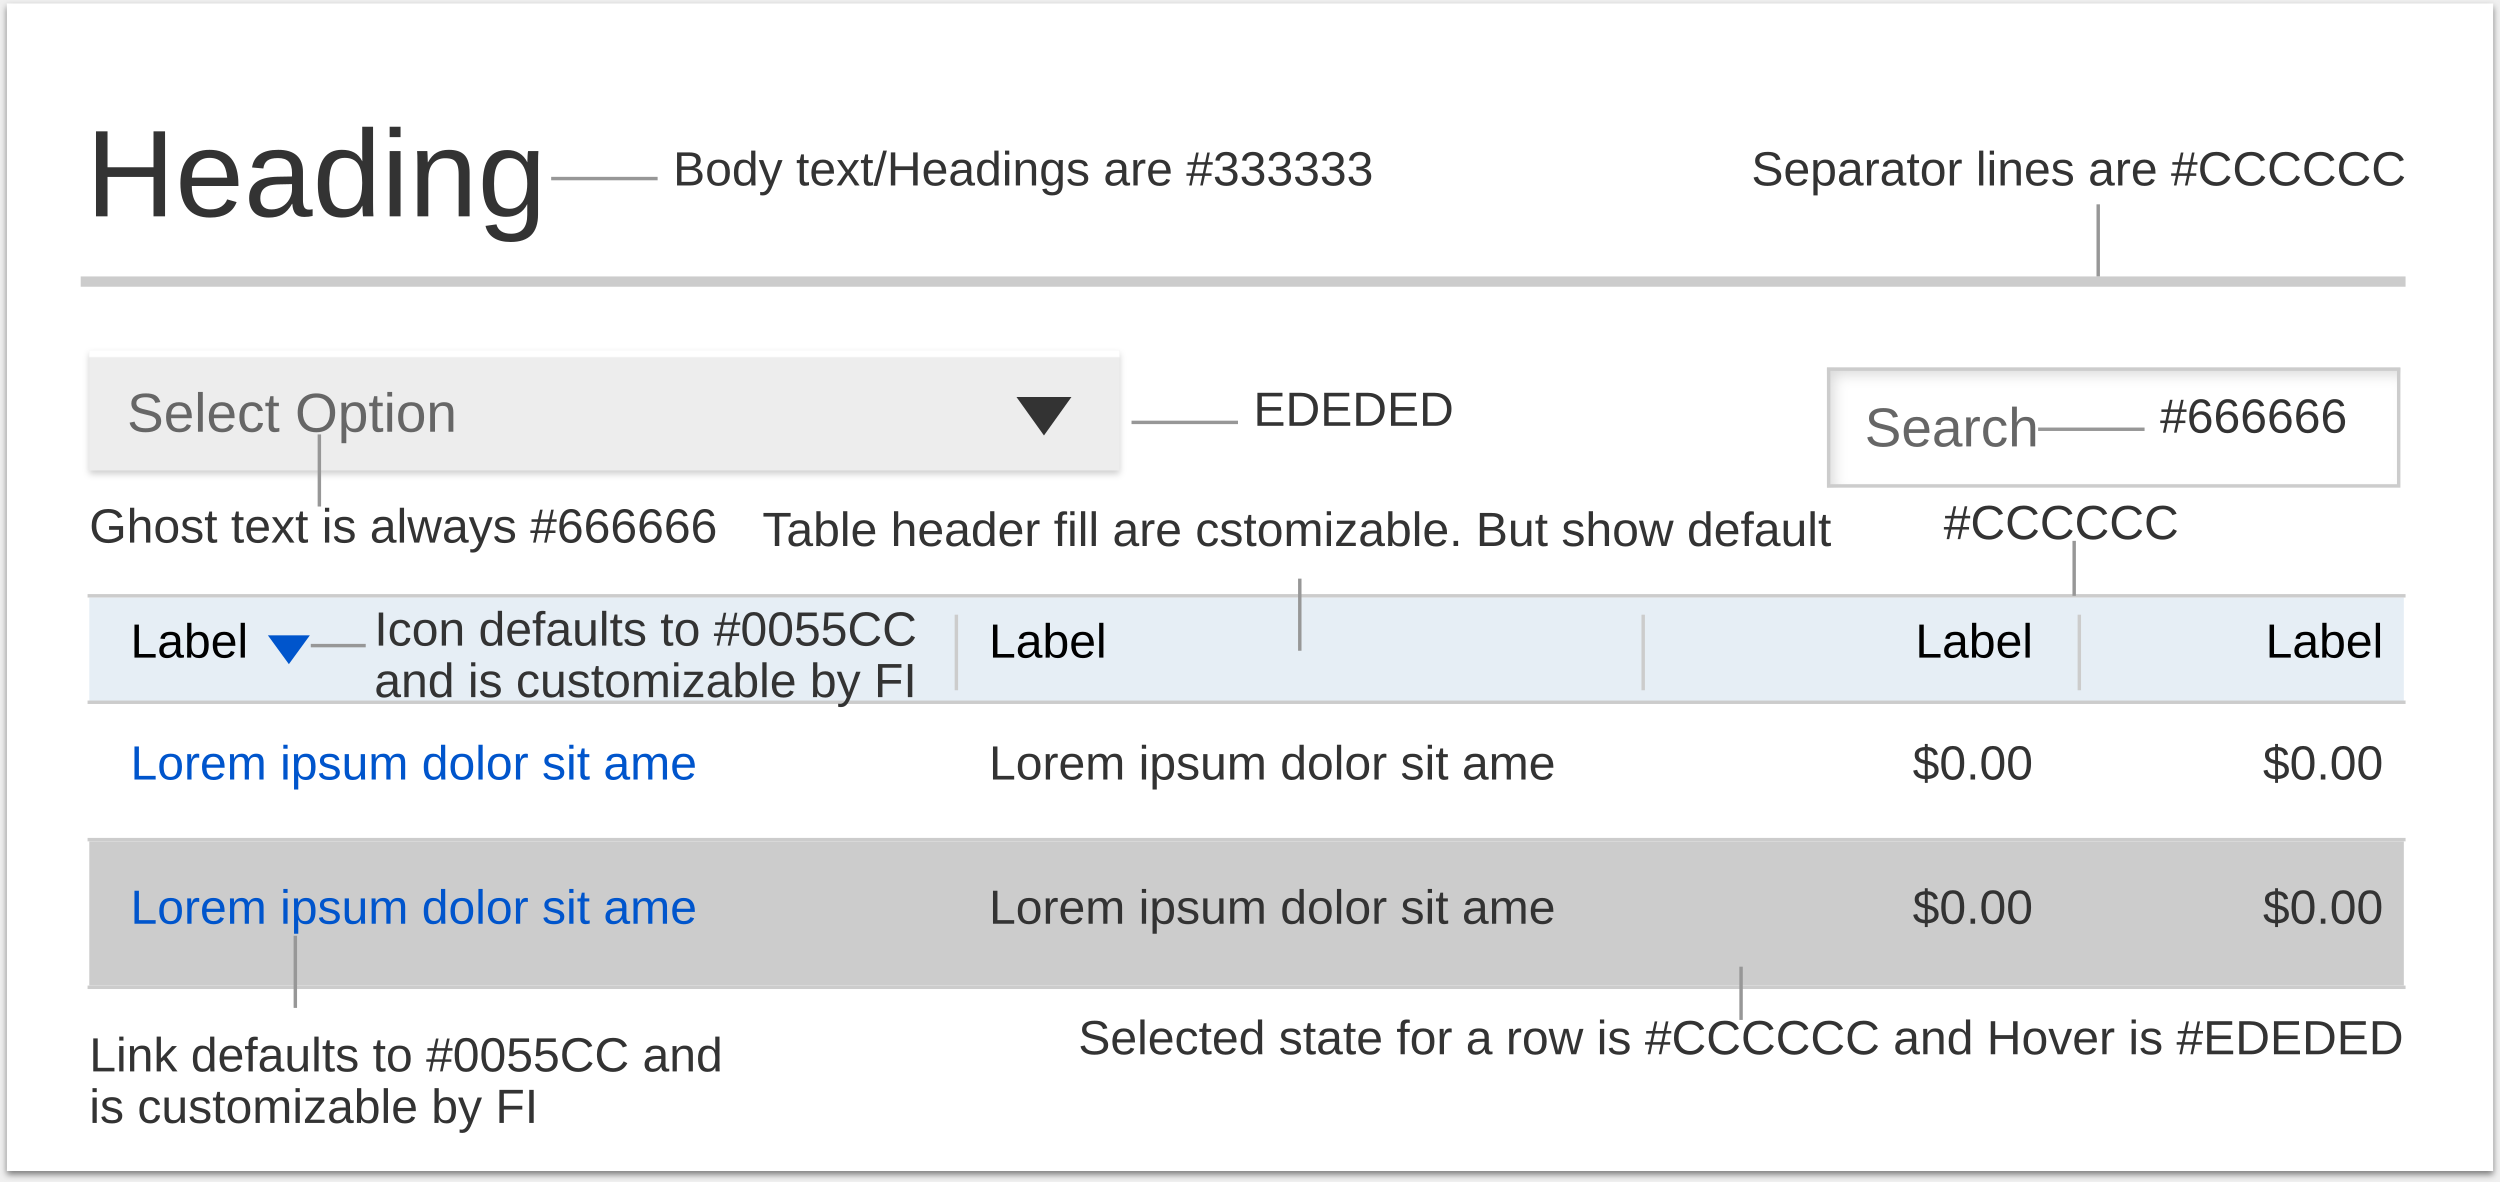
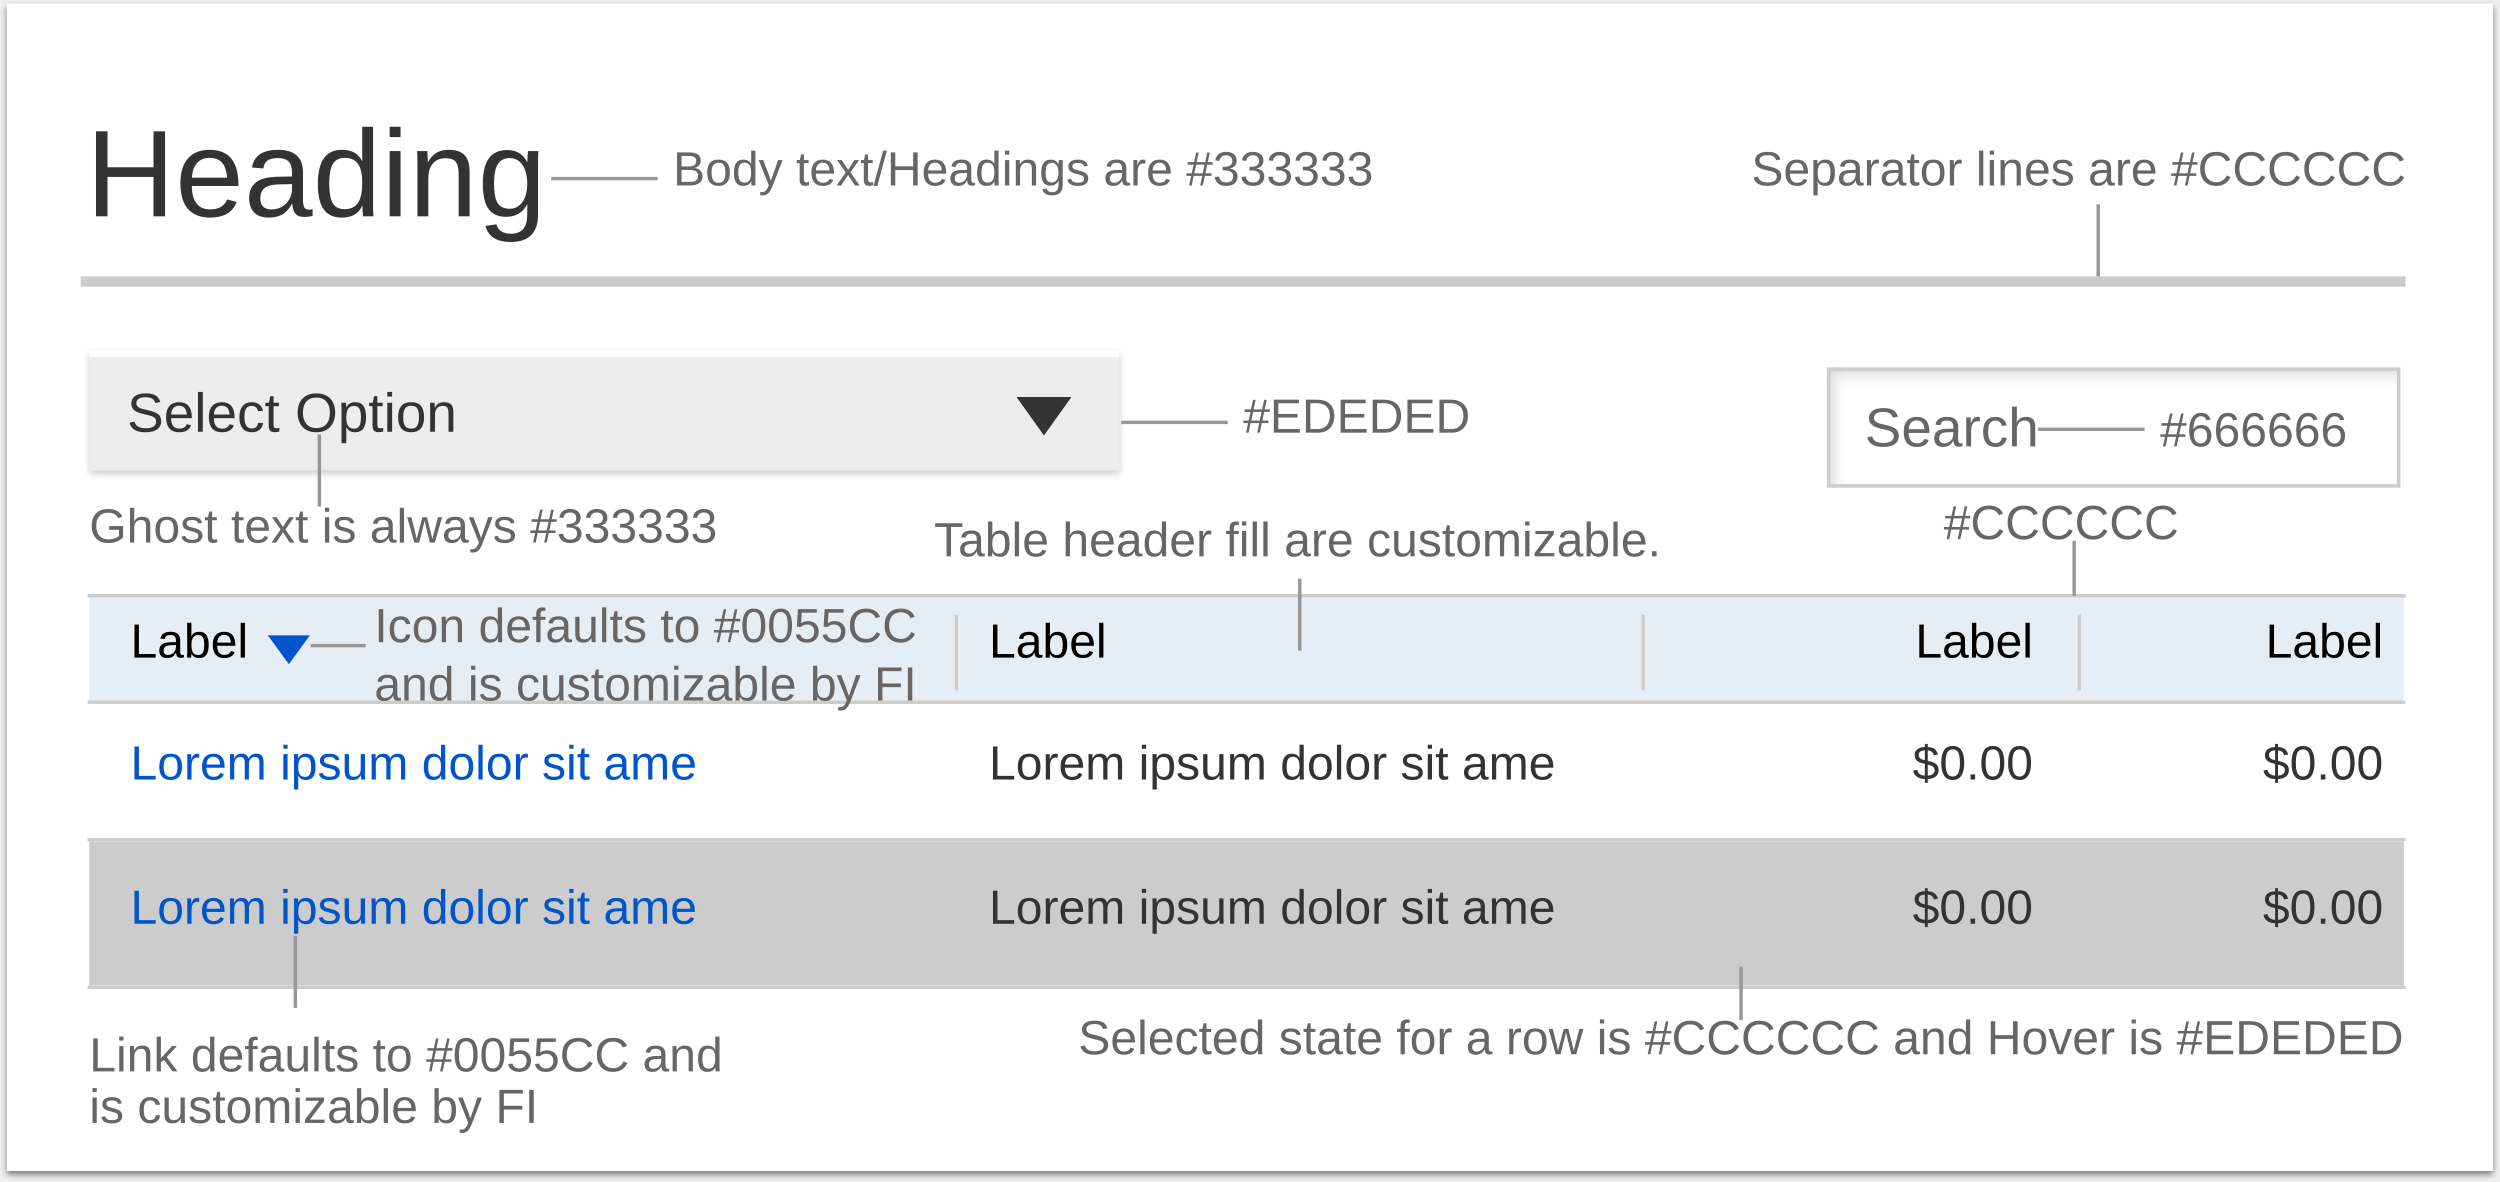
<svg xmlns="http://www.w3.org/2000/svg" xmlns:xlink="http://www.w3.org/1999/xlink" width="728px" height="344px" viewBox="0 0 728 344" version="1.1">
  <defs>
    <rect id="path-1" x="0" y="0" width="724" height="340" />
    <filter x="-50%" y="-50%" width="200%" height="200%" filterUnits="objectBoundingBox" id="filter-2">
      <feOffset dx="0" dy="1" in="SourceAlpha" result="shadowOffsetOuter1" />
      <feGaussianBlur stdDeviation="1" in="shadowOffsetOuter1" result="shadowBlurOuter1" />
      <feColorMatrix values="0 0 0 0 0   0 0 0 0 0   0 0 0 0 0  0 0 0 0.5 0" type="matrix" in="shadowBlurOuter1" />
    </filter>
    <rect id="path-3" x="0" y="0" width="300" height="35" />
    <filter x="-50%" y="-50%" width="200%" height="200%" filterUnits="objectBoundingBox" id="filter-4">
      <feOffset dx="0" dy="1" in="SourceAlpha" result="shadowOffsetOuter1" />
      <feGaussianBlur stdDeviation="1" in="shadowOffsetOuter1" result="shadowBlurOuter1" />
      <feColorMatrix values="0 0 0 0 0   0 0 0 0 0   0 0 0 0 0  0 0 0 0.196 0" type="matrix" in="shadowBlurOuter1" />
    </filter>
    <filter x="-50%" y="-50%" width="200%" height="200%" filterUnits="objectBoundingBox" id="filter-5">
      <feOffset dx="0" dy="2" in="SourceAlpha" result="shadowOffsetInner1" />
      <feComposite in="shadowOffsetInner1" in2="SourceAlpha" operator="arithmetic" k2="-1" k3="1" result="shadowInnerInner1" />
      <feColorMatrix values="0 0 0 0 1   0 0 0 0 1   0 0 0 0 1  0 0 0 1 0" type="matrix" in="shadowInnerInner1" />
    </filter>
    <rect id="path-6" x="0" y="0" width="167" height="35" />
    <filter x="-50%" y="-50%" width="200%" height="200%" filterUnits="objectBoundingBox" id="filter-7">
      <feGaussianBlur stdDeviation="2" in="SourceAlpha" result="shadowBlurInner1" />
      <feOffset dx="2" dy="2" in="shadowBlurInner1" result="shadowOffsetInner1" />
      <feComposite in="shadowOffsetInner1" in2="SourceAlpha" operator="arithmetic" k2="-1" k3="1" result="shadowInnerInner1" />
      <feColorMatrix values="0 0 0 0 0   0 0 0 0 0   0 0 0 0 0  0 0 0 0.15 0" type="matrix" in="shadowInnerInner1" />
    </filter>
    <mask id="mask-8" maskContentUnits="userSpaceOnUse" maskUnits="objectBoundingBox" x="0" y="0" width="167" height="35" fill="white">
      <use xlink:href="#path-6" />
    </mask>
  </defs>
  <g id="Style-section" stroke="none" stroke-width="1" fill="none" fill-rule="evenodd">
    <g id="Style-Color" transform="translate(-245, -454)">
      <g id="primary-color-example" transform="translate(245, 213)">
        <g id="style-color" transform="translate(2, 242)">
          <g id="Rectangle-4">
            <use fill="black" fill-opacity="1" filter="url(#filter-2)" xlink:href="#path-1" />
            <use fill="#FFFFFF" fill-rule="evenodd" xlink:href="#path-1" />
          </g>
          <rect id="Rectangle-81" fill-opacity="0.1" fill="#005496" x="24" y="173" width="674" height="31" />
          <rect id="Rectangle-81" fill="#CCCCCC" x="24" y="244" width="674" height="42" />
          <path d="M24,172.5 L698,172.5" id="Line" stroke="#CCCCCC" stroke-linecap="square" />
          <path d="M24,203.5 L698,203.5" id="Line" stroke="#CCCCCC" stroke-linecap="square" />
          <path d="M24,243.5 L698,243.5" id="Line" stroke="#CCCCCC" stroke-linecap="square" />
          <path d="M24,286.5 L698,286.5" id="Line" stroke="#CCCCCC" stroke-linecap="square" />
          <text id="Lorem-ipsum-dolor-si" font-family="ArialMT, Arial" font-size="14" font-weight="normal" line-spacing="20" fill="#0055CC">
            <tspan x="36" y="226">Lorem ipsum dolor sit ame </tspan>
          </text>
          <text id="Label" font-family="ArialMT, Arial" font-size="14" font-weight="normal" line-spacing="20" fill="#000000">
            <tspan x="36" y="190.5">Label</tspan>
          </text>
          <text id="Label" font-family="ArialMT, Arial" font-size="14" font-weight="normal" line-spacing="20" fill="#000000">
            <tspan x="286" y="190.5">Label</tspan>
          </text>
          <path d="M276.5,178.5 L276.5,199.5" id="Line" stroke="#CCCCCC" stroke-linecap="square" />
          <text id="Label" font-family="ArialMT, Arial" font-size="14" font-weight="normal" line-spacing="20" fill="#000000">
            <tspan x="555.745" y="190.5">Label</tspan>
          </text>
          <text id="Label" font-family="ArialMT, Arial" font-size="14" font-weight="normal" line-spacing="20" fill="#000000">
            <tspan x="657.745" y="190.5">Label</tspan>
          </text>
          <path d="M476.5,178.5 L476.5,199.5" id="Line" stroke="#CCCCCC" stroke-linecap="square" />
          <path d="M603.5,178.5 L603.5,199.5" id="Line" stroke="#CCCCCC" stroke-linecap="square" />
          <text id="Lorem-ipsum-dolor-si" font-family="ArialMT, Arial" font-size="14" font-weight="normal" line-spacing="20" fill="#0055CC">
            <tspan x="36" y="268">Lorem ipsum dolor sit ame </tspan>
          </text>
          <text id="Lorem-ipsum-dolor-si" font-family="ArialMT, Arial" font-size="14" font-weight="normal" line-spacing="20" fill="#333333">
            <tspan x="286" y="226">Lorem ipsum dolor sit ame </tspan>
          </text>
          <text id="Lorem-ipsum-dolor-si" font-family="ArialMT, Arial" font-size="14" font-weight="normal" line-spacing="20" fill="#333333">
            <tspan x="286" y="268">Lorem ipsum dolor sit ame </tspan>
          </text>
          <text id="$0.00" font-family="ArialMT, Arial" font-size="14" font-weight="normal" line-spacing="20" fill="#333333">
            <tspan x="554.966" y="226">$0.00</tspan>
          </text>
          <text id="$0.00" font-family="ArialMT, Arial" font-size="14" font-weight="normal" line-spacing="20" fill="#333333">
            <tspan x="554.966" y="268">$0.00</tspan>
          </text>
          <text id="$0.00" font-family="ArialMT, Arial" font-size="14" font-weight="normal" line-spacing="20" fill="#333333">
            <tspan x="656.966" y="226">$0.00</tspan>
          </text>
          <text id="$0.00" font-family="ArialMT, Arial" font-size="14" font-weight="normal" line-spacing="20" fill="#333333">
            <tspan x="656.966" y="268">$0.00</tspan>
          </text>
          <g id="icon-/-sort" transform="translate(76, 184)" fill="#0055CC">
            <polygon id="Page-1" points="0 0 6.118 8.4 12.235 0" />
          </g>
          <text id="Heading" font-family="ArialMT, Arial" font-size="36" font-weight="normal" fill="#333333">
            <tspan x="23" y="62">Heading</tspan>
          </text>
          <path d="M23,81 L697,81" id="Line" stroke="#CCCCCC" stroke-width="3" stroke-linecap="square" />
          <g id="Dropdown-/-Dark" transform="translate(24, 101)">
            <g id="Select-Background">
              <use fill="black" fill-opacity="1" filter="url(#filter-4)" xlink:href="#path-3" />
              <use fill="#EDEDED" fill-rule="evenodd" xlink:href="#path-3" />
              <use fill="black" fill-opacity="1" filter="url(#filter-5)" xlink:href="#path-3" />
            </g>
            <g id="Triangles" stroke-width="1" fill-rule="evenodd" transform="translate(270, 13.61111)" fill="#333333">
              <polygon id="Page-1" points="0 0 8 11.2 16 0" />
            </g>
-             <text id="Select-Option" font-family="ArialMT, Arial" font-size="16" font-weight="normal" fill="#666666">
+             <text id="Select-Option" font-family="ArialMT, Arial" font-size="16" font-weight="normal" fill="#333333">
              <tspan x="11" y="23.722">Select Option</tspan>
            </text>
          </g>
          <g id="Input-/-Text-(Placeholder)" transform="translate(530, 106)">
            <g id="Input-Background">
              <use fill="#FFFFFF" fill-rule="evenodd" xlink:href="#path-6" />
              <use fill="black" fill-opacity="1" filter="url(#filter-7)" xlink:href="#path-6" />
              <use stroke="#CCCCCC" mask="url(#mask-8)" stroke-width="2" xlink:href="#path-6" />
            </g>
            <text id="Placeholder" font-family="ArialMT, Arial" font-size="16" font-weight="normal" fill="#666666">
              <tspan x="11" y="23">Search</tspan>
            </text>
          </g>
          <g id="Group-3" transform="translate(159, 40)">
-             <text id="Body-text/Headings-a" font-family="ArialMT, Arial" font-size="14" font-weight="normal" line-spacing="23" fill="#333333">
+             <text id="Body-text/Headings-a" font-family="ArialMT, Arial" font-size="14" font-weight="normal" line-spacing="23" fill="#666666">
              <tspan x="35" y="13">Body text/Headings are #333333</tspan>
            </text>
            <path d="M0,11 L30,11" id="Line" stroke="#979797" stroke-linecap="square" />
          </g>
-           <g id="Group-3" transform="translate(592, 112)">
-             <text id="#666666" font-family="ArialMT, Arial" font-size="14" font-weight="normal" line-spacing="23" fill="#333333">
+           <g id="Group-3" transform="translate(592, 116)">
+             <text id="#666666" font-family="ArialMT, Arial" font-size="14" font-weight="normal" line-spacing="23" fill="#666666">
              <tspan x="35" y="13">#666666</tspan>
            </text>
-             <path d="M0,12 L30,12" id="Line" stroke="#979797" stroke-linecap="square" />
+             <path d="M0,8 L30,8" id="Line" stroke="#979797" stroke-linecap="square" />
          </g>
          <g id="Group-3" transform="translate(24, 126)">
-             <text id="Ghost-text-is-always" font-family="ArialMT, Arial" font-size="14" font-weight="normal" line-spacing="23" fill="#333333">
-               <tspan x="0" y="31">Ghost text is always #666666</tspan>
+             <text id="Ghost-text-is-always" font-family="ArialMT, Arial" font-size="14" font-weight="normal" line-spacing="23" fill="#666666">
+               <tspan x="0" y="31">Ghost text is always #333333</tspan>
            </text>
            <path d="M67,0 L67,20" id="Line" stroke="#979797" stroke-linecap="square" />
          </g>
          <g id="Group-3" transform="translate(24, 272)">
-             <text id="Link-defaults-to-#00" font-family="ArialMT, Arial" font-size="14" font-weight="normal" line-spacing="5" fill="#333333">
+             <text id="Link-defaults-to-#00" font-family="ArialMT, Arial" font-size="14" font-weight="normal" line-spacing="5" fill="#666666">
              <tspan x="0" y="39">Link defaults to #0055CC and </tspan>
              <tspan x="0" y="54">is customizable by FI</tspan>
            </text>
            <path d="M60,0 L60,20" id="Line" stroke="#979797" stroke-linecap="square" />
          </g>
          <g id="Group-3" transform="translate(508, 40)">
-             <text id="Separator-lines-are" font-family="ArialMT, Arial" font-size="14" font-weight="normal" line-spacing="23" fill="#333333">
+             <text id="Separator-lines-are" font-family="ArialMT, Arial" font-size="14" font-weight="normal" line-spacing="23" fill="#666666">
              <tspan x="0" y="13">Separator lines are #CCCCCC</tspan>
            </text>
            <path d="M101,19 L101,39" id="Line" stroke="#979797" stroke-linecap="square" />
          </g>
-           <text id="Selected-state-for-a" font-family="ArialMT, Arial" font-size="14" font-weight="normal" line-spacing="23" fill="#333333">
+           <text id="Selected-state-for-a" font-family="ArialMT, Arial" font-size="14" font-weight="normal" line-spacing="23" fill="#666666">
            <tspan x="312" y="306">Selected state for a row is #CCCCCC and Hover is #EDEDED</tspan>
          </text>
          <path d="M505,281 L505,295.5" id="Line" stroke="#979797" stroke-linecap="square" />
          <g id="Group-3" transform="translate(564, 143)">
-             <text id="#CCCCCC" font-family="ArialMT, Arial" font-size="14" font-weight="normal" line-spacing="23" fill="#333333">
+             <text id="#CCCCCC" font-family="ArialMT, Arial" font-size="14" font-weight="normal" line-spacing="23" fill="#666666">
              <tspan x="0" y="13">#CCCCCC</tspan>
            </text>
            <path d="M38,14 L38,29" id="Line" stroke="#979797" stroke-linecap="square" />
          </g>
-           <text id="Table-header-fill-ar" font-family="ArialMT, Arial" font-size="14" font-weight="normal" line-spacing="23" fill="#333333">
-             <tspan x="220" y="158">Table header fill are cstomizable. But show default</tspan>
+           <text id="Table-header-fill-ar" font-family="ArialMT, Arial" font-size="14" font-weight="normal" line-spacing="23" fill="#666666">
+             <tspan x="270" y="161">Table header fill are customizable.</tspan>
          </text>
          <path d="M376.5,168 L376.5,188" id="Line" stroke="#979797" stroke-linecap="square" />
-           <g id="Group-3" transform="translate(328, 110)">
-             <text id="EDEDED" font-family="ArialMT, Arial" font-size="14" font-weight="normal" line-spacing="23" fill="#333333">
-               <tspan x="35" y="13">EDEDED</tspan>
+           <g id="Group-3" transform="translate(325, 112)">
+             <text id="#EDEDED" font-family="ArialMT, Arial" font-size="14" font-weight="normal" line-spacing="23" fill="#666666">
+               <tspan x="35" y="13">#EDEDED</tspan>
            </text>
-             <path d="M0,12 L30,12" id="Line" stroke="#979797" stroke-linecap="square" />
+             <path d="M0,10 L30,10" id="Line" stroke="#979797" stroke-linecap="square" />
          </g>
-           <g id="Group-3" transform="translate(89, 174)">
-             <text id="Icon-defaults-to-#00" font-family="ArialMT, Arial" font-size="14" font-weight="normal" line-spacing="5" fill="#333333">
+           <g id="Group-3" transform="translate(89, 173)">
+             <text id="Icon-defaults-to-#00" font-family="ArialMT, Arial" font-size="14" font-weight="normal" line-spacing="7" fill="#666666">
              <tspan x="18" y="13">Icon defaults to #0055CC </tspan>
-               <tspan x="18" y="28">and is customizable by FI</tspan>
+               <tspan x="18" y="30">and is customizable by FI</tspan>
            </text>
-             <path d="M0,13 L15,13" id="Line" stroke="#979797" stroke-linecap="square" />
+             <path d="M0,14 L15,14" id="Line" stroke="#979797" stroke-linecap="square" />
          </g>
        </g>
      </g>
    </g>
  </g>
</svg>
